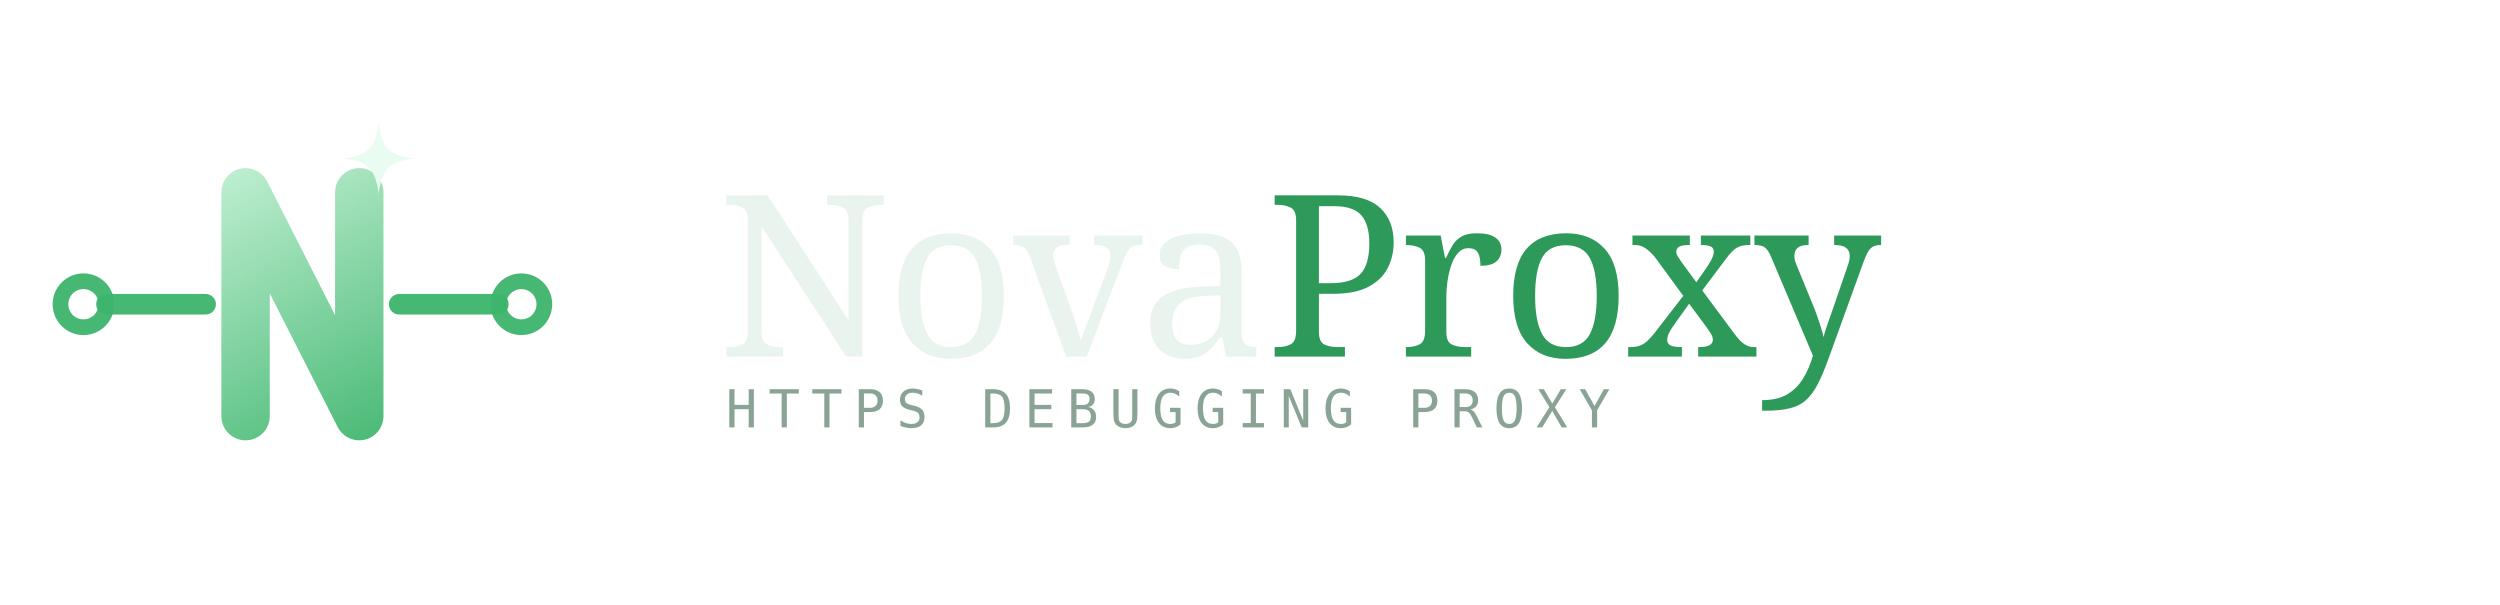
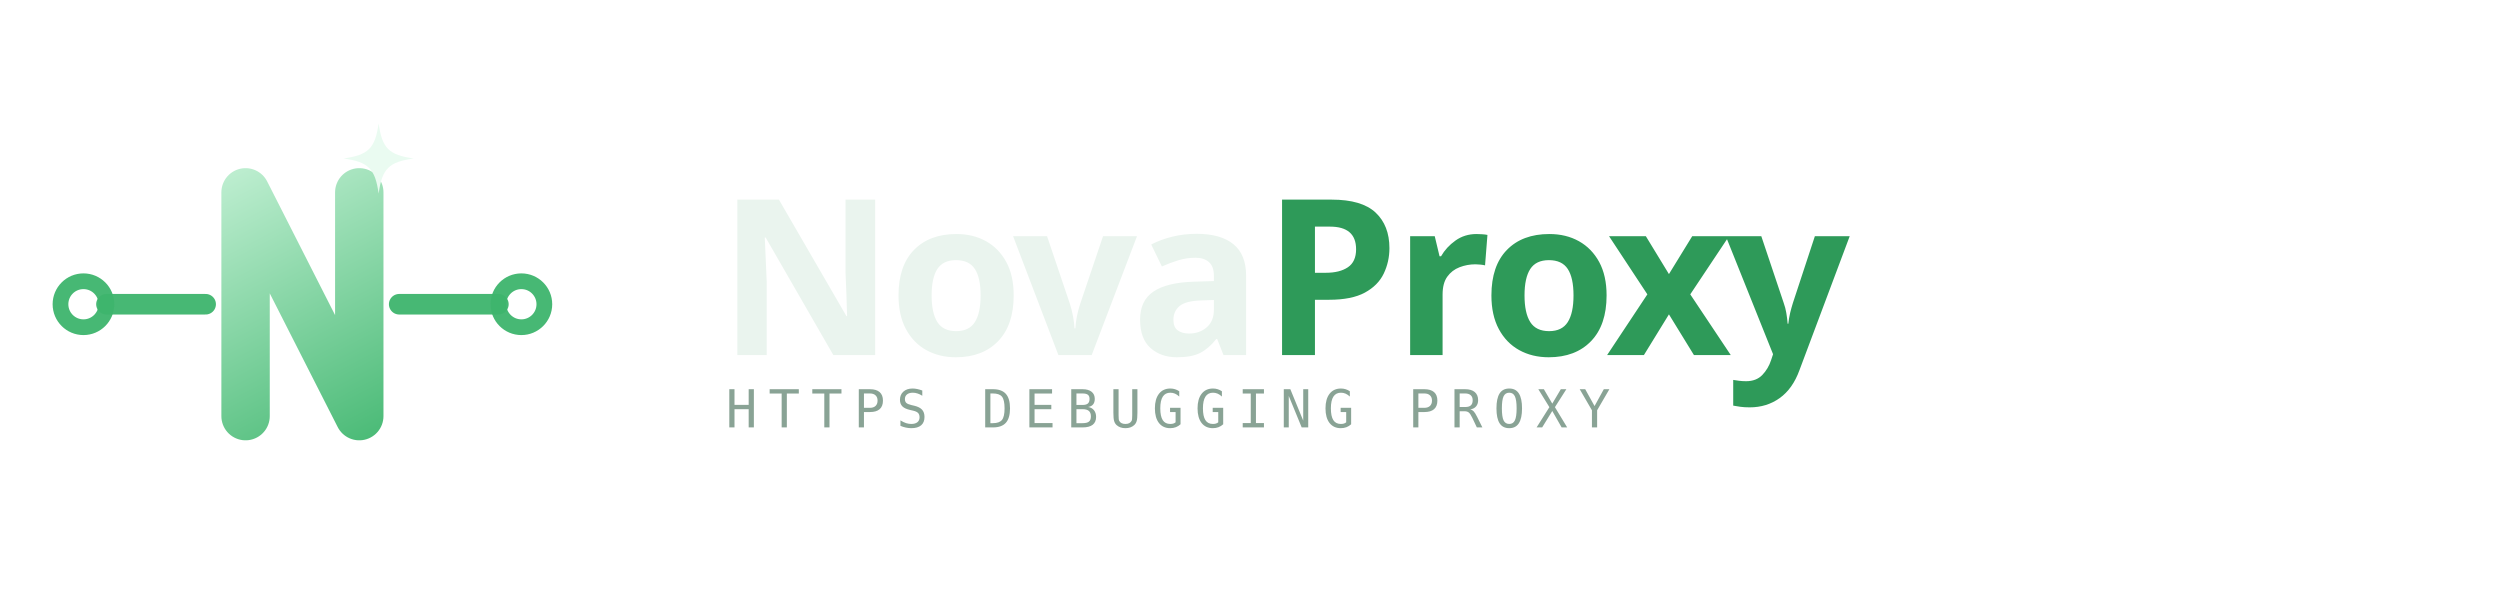
<svg xmlns="http://www.w3.org/2000/svg" viewBox="0 0 1240 300" width="1240" height="300">
  <defs>
    <linearGradient id="bg" x1="0" y1="0" x2="1" y2="1">
      <stop offset="0" stop-color="#18271F" />
      <stop offset="1" stop-color="#060A08" />
    </linearGradient>
    <radialGradient id="bloom" cx=".24" cy=".14" r=".85">
      <stop offset="0" stop-color="#3EB56D" stop-opacity=".30" />
      <stop offset="1" stop-color="#3EB56D" stop-opacity="0" />
    </radialGradient>
    <linearGradient id="gloss" x1="0" y1="0" x2="0" y2="1">
      <stop offset="0" stop-color="#FFFFFF" stop-opacity=".14" />
      <stop offset=".5" stop-color="#FFFFFF" stop-opacity="0" />
    </linearGradient>
    <linearGradient id="ring" x1="0" y1="0" x2="1" y2="1">
      <stop offset="0" stop-color="#9BE3B4" />
      <stop offset=".5" stop-color="#3EB56D" />
      <stop offset="1" stop-color="#9BE3B4" />
    </linearGradient>
    <linearGradient id="ng" gradientUnits="userSpaceOnUse" x1="372.0" y1="248.0" x2="652.0" y2="788.0">
      <stop offset="0" stop-color="#C9F3D9" />
      <stop offset="1" stop-color="#3EB56D" />
    </linearGradient>
    <filter id="tsh" x="-25%" y="-25%" width="150%" height="160%">
      <feGaussianBlur stdDeviation="16" />
    </filter>
  </defs>
  <g transform="translate(-3.6 -3.6) scale(0.3)">
    <path d="M418.0 700.0L418.0 330.0L606.0 700.0L606.0 330.0" fill="none" stroke="url(#ng)" stroke-width="80.0" stroke-linecap="round" stroke-linejoin="round" />
    <path d="M188.0 515.0L352.0 515.0" fill="none" stroke="#3EB56D" stroke-width="34.0" stroke-linecap="round" stroke-linejoin="round" opacity=".95" />
    <path d="M672.0 515.0L836.0 515.0" fill="none" stroke="#3EB56D" stroke-width="34.0" stroke-linecap="round" stroke-linejoin="round" opacity=".95" />
    <circle cx="150.0" cy="515.0" r="38.0" fill="none" stroke="#3EB56D" stroke-width="26.0" opacity=".95" />
    <circle cx="874.0" cy="515.0" r="38.0" fill="none" stroke="#3EB56D" stroke-width="26.0" opacity=".95" />
    <path transform="translate(638.0,274.0) scale(58.0)" fill="#EAFBF1" d="M0,-1 C.1,-.29 .29,-.1 1,0 .29,.1 .1,.29 0,1 -.1,.29 -.29,.1 -1,0 -.29,-.1 -.1,-.29 0,-1 Z" />
  </g>
-   <text x="356" y="138" font-family="Petrona, Georgia, serif" font-size="112" letter-spacing="-2" fill="#EAF4EE" dominant-baseline="middle">Nova<tspan fill="#2E9A59">Proxy</tspan>
+   <text x="356" y="138" font-family="Space Grotesk, sans-serif" font-weight="600" font-size="108" letter-spacing="-3" fill="#EAF4EE" dominant-baseline="middle">Nova<tspan fill="#2E9A59">Proxy</tspan>
  </text>
  <text x="360" y="212" font-family="JetBrains Mono, ui-monospace, monospace" font-size="26" letter-spacing="5.5" fill="#89A395">HTTPS DEBUGGING PROXY</text>
</svg>
